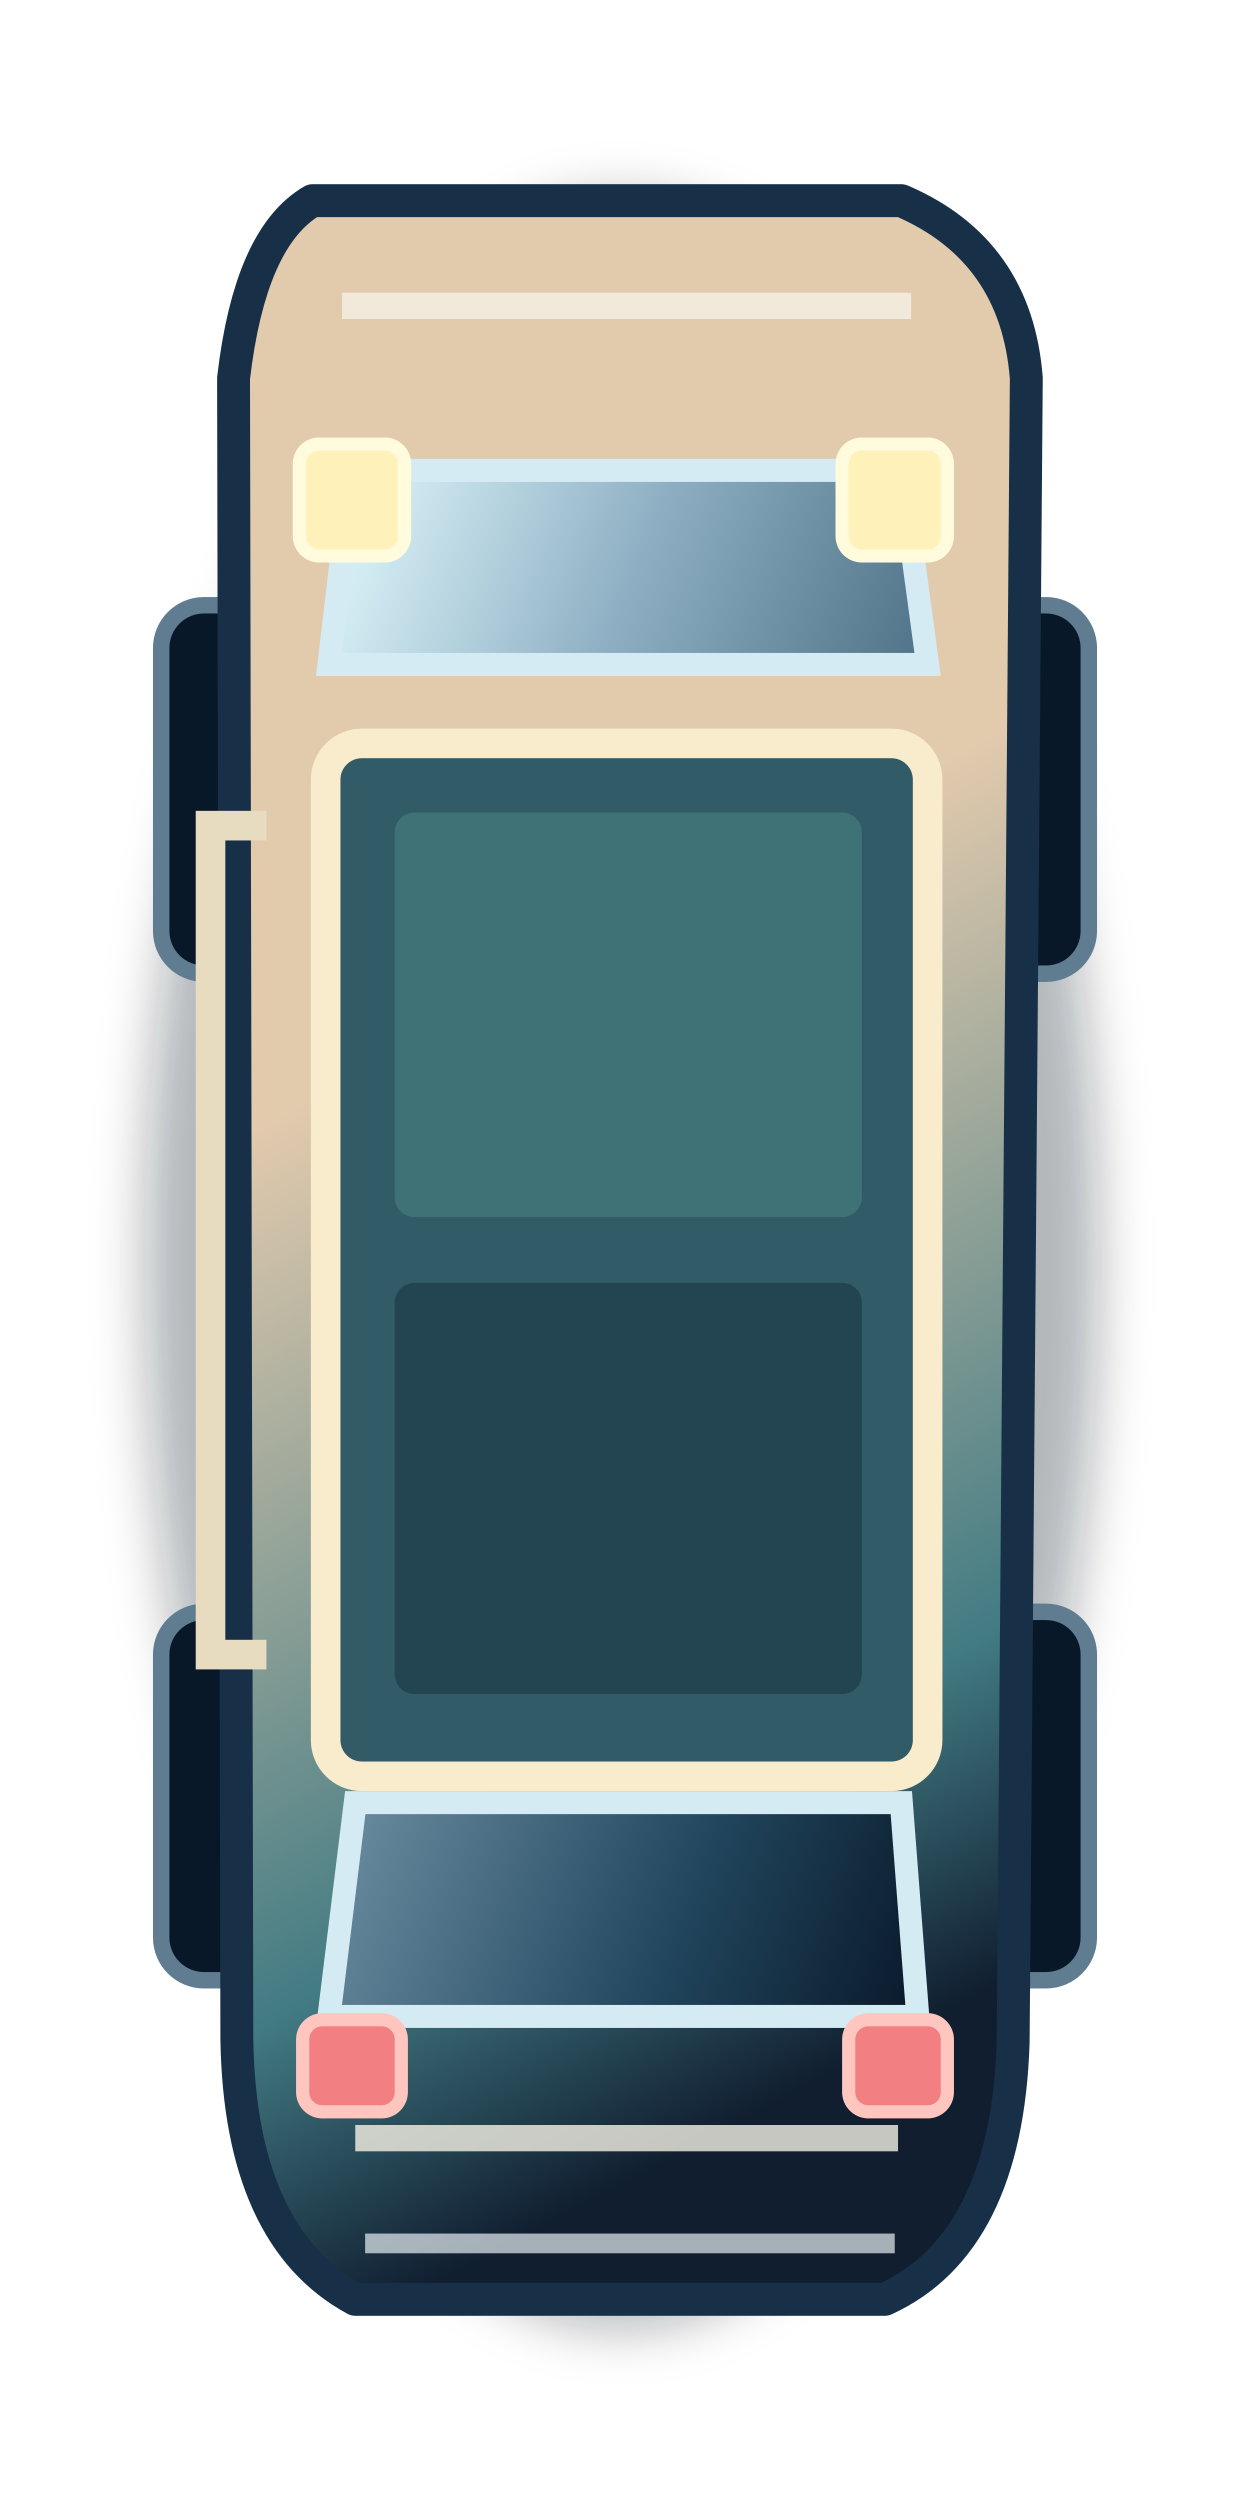
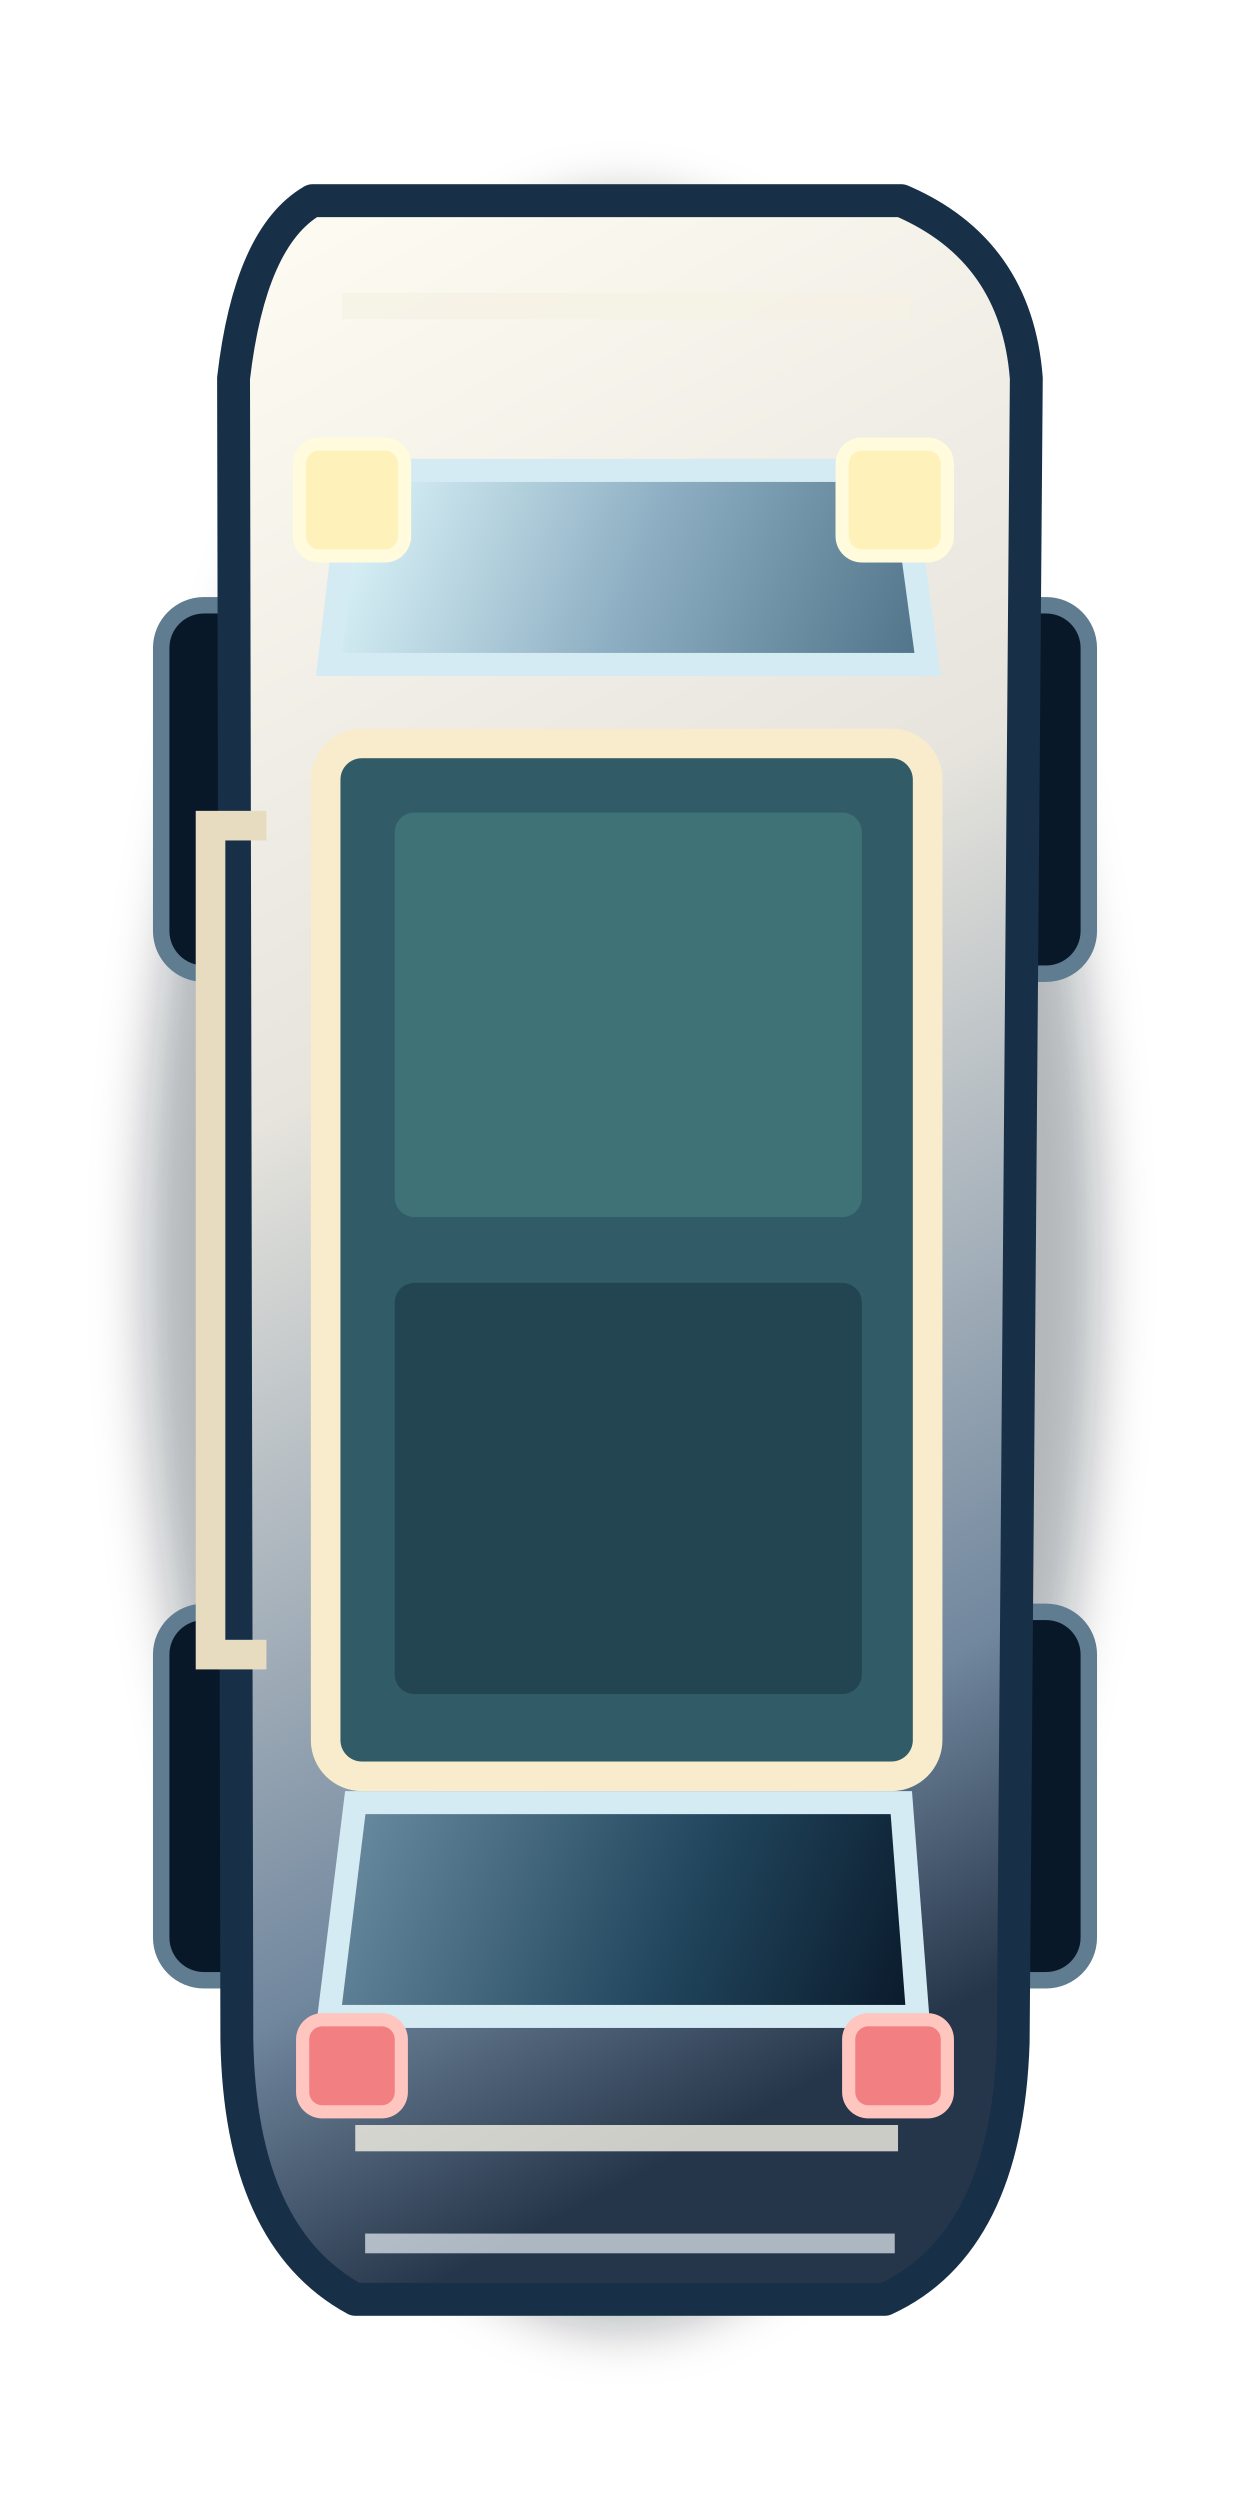
<svg xmlns="http://www.w3.org/2000/svg" width="380" height="760" viewBox="0 0 380 760" role="img" aria-label="Winelands Wanderer roof sprite">
  <defs>
    <linearGradient id="paint" x1="0" y1="0" x2=".2" y2="1">
-       <stop stop-color="#e2caad" />
-       <stop offset=".43" stop-color="#e2caad" />
-       <stop offset=".84" stop-color="#427b83" />
-       <stop offset="1" stop-color="#101e30" />
+       <stop stop-color="#fffdf3" />
+       <stop offset=".43" stop-color="#e6e4dd" />
+       <stop offset=".84" stop-color="#71879e" />
+       <stop offset="1" stop-color="#26364a" />
    </linearGradient>
    <linearGradient id="glass" x1="0" y1="0" x2="1" y2="1">
      <stop stop-color="#e4fcff" />
      <stop offset=".29" stop-color="#8eafc3" />
      <stop offset=".76" stop-color="#21465d" />
      <stop offset="1" stop-color="#081627" />
    </linearGradient>
    <linearGradient id="metal" x1="0" y1="0" x2="1" y2="1">
      <stop stop-color="#f7fdff" />
      <stop offset=".44" stop-color="#99afbc" />
      <stop offset="1" stop-color="#33495e" />
    </linearGradient>
    <filter id="shadow">
      <feGaussianBlur stdDeviation="8" />
    </filter>
  </defs>
  <ellipse cx="189" cy="384" rx="145" ry="324" fill="#030b18" opacity=".3" filter="url(#shadow)" />
  <rect x="49" y="184" width="44" height="112" rx="13" fill="#081829" stroke="#5f7c91" stroke-width="5" />
  <rect x="287" y="184" width="44" height="112" rx="13" fill="#081829" stroke="#5f7c91" stroke-width="5" />
  <rect x="49" y="490" width="44" height="112" rx="13" fill="#081829" stroke="#5f7c91" stroke-width="5" />
  <rect x="287" y="490" width="44" height="112" rx="13" fill="#081829" stroke="#5f7c91" stroke-width="5" />
  <path d="M95 61H274Q309 76 312 115L308 621Q306 682 269 699H108Q73 680 72 620L71 115Q76 72 95 61Z" fill="url(#paint)" stroke="#173047" stroke-width="10" stroke-linejoin="round" />
  <path d="M107 143H274L282 202H100Z M108 548H274L279 613H100Z" fill="url(#glass)" stroke="#d5ebf4" stroke-width="7" />
  <rect x="99" y="226" width="183" height="314" rx="11" fill="#315b66" stroke="#f8eccd" stroke-width="9" />
  <rect x="120" y="247" width="142" height="123" rx="6" fill="#3e7277" />
  <rect x="120" y="390" width="142" height="125" rx="6" fill="#234552" />
  <path d="M81 251H64V503H81" fill="none" stroke="#e7dcc0" stroke-width="9" />
  <path d="M104 93H277M108 650H273" stroke="#f5f1e5" stroke-width="8" opacity=".8" />
  <rect x="91" y="135" width="32" height="34" rx="6" fill="#fff1ba" stroke="#fffbdc" stroke-width="4" />
  <rect x="256" y="135" width="32" height="34" rx="6" fill="#fff1ba" stroke="#fffbdc" stroke-width="4" />
  <rect x="92" y="614" width="30" height="28" rx="6" fill="#f28083" stroke="#ffc6c0" stroke-width="4" />
  <rect x="258" y="614" width="30" height="28" rx="6" fill="#f28083" stroke="#ffc6c0" stroke-width="4" />
  <path d="M111 682H272" stroke="#e7eef4" stroke-width="6" opacity=".7" />
</svg>
